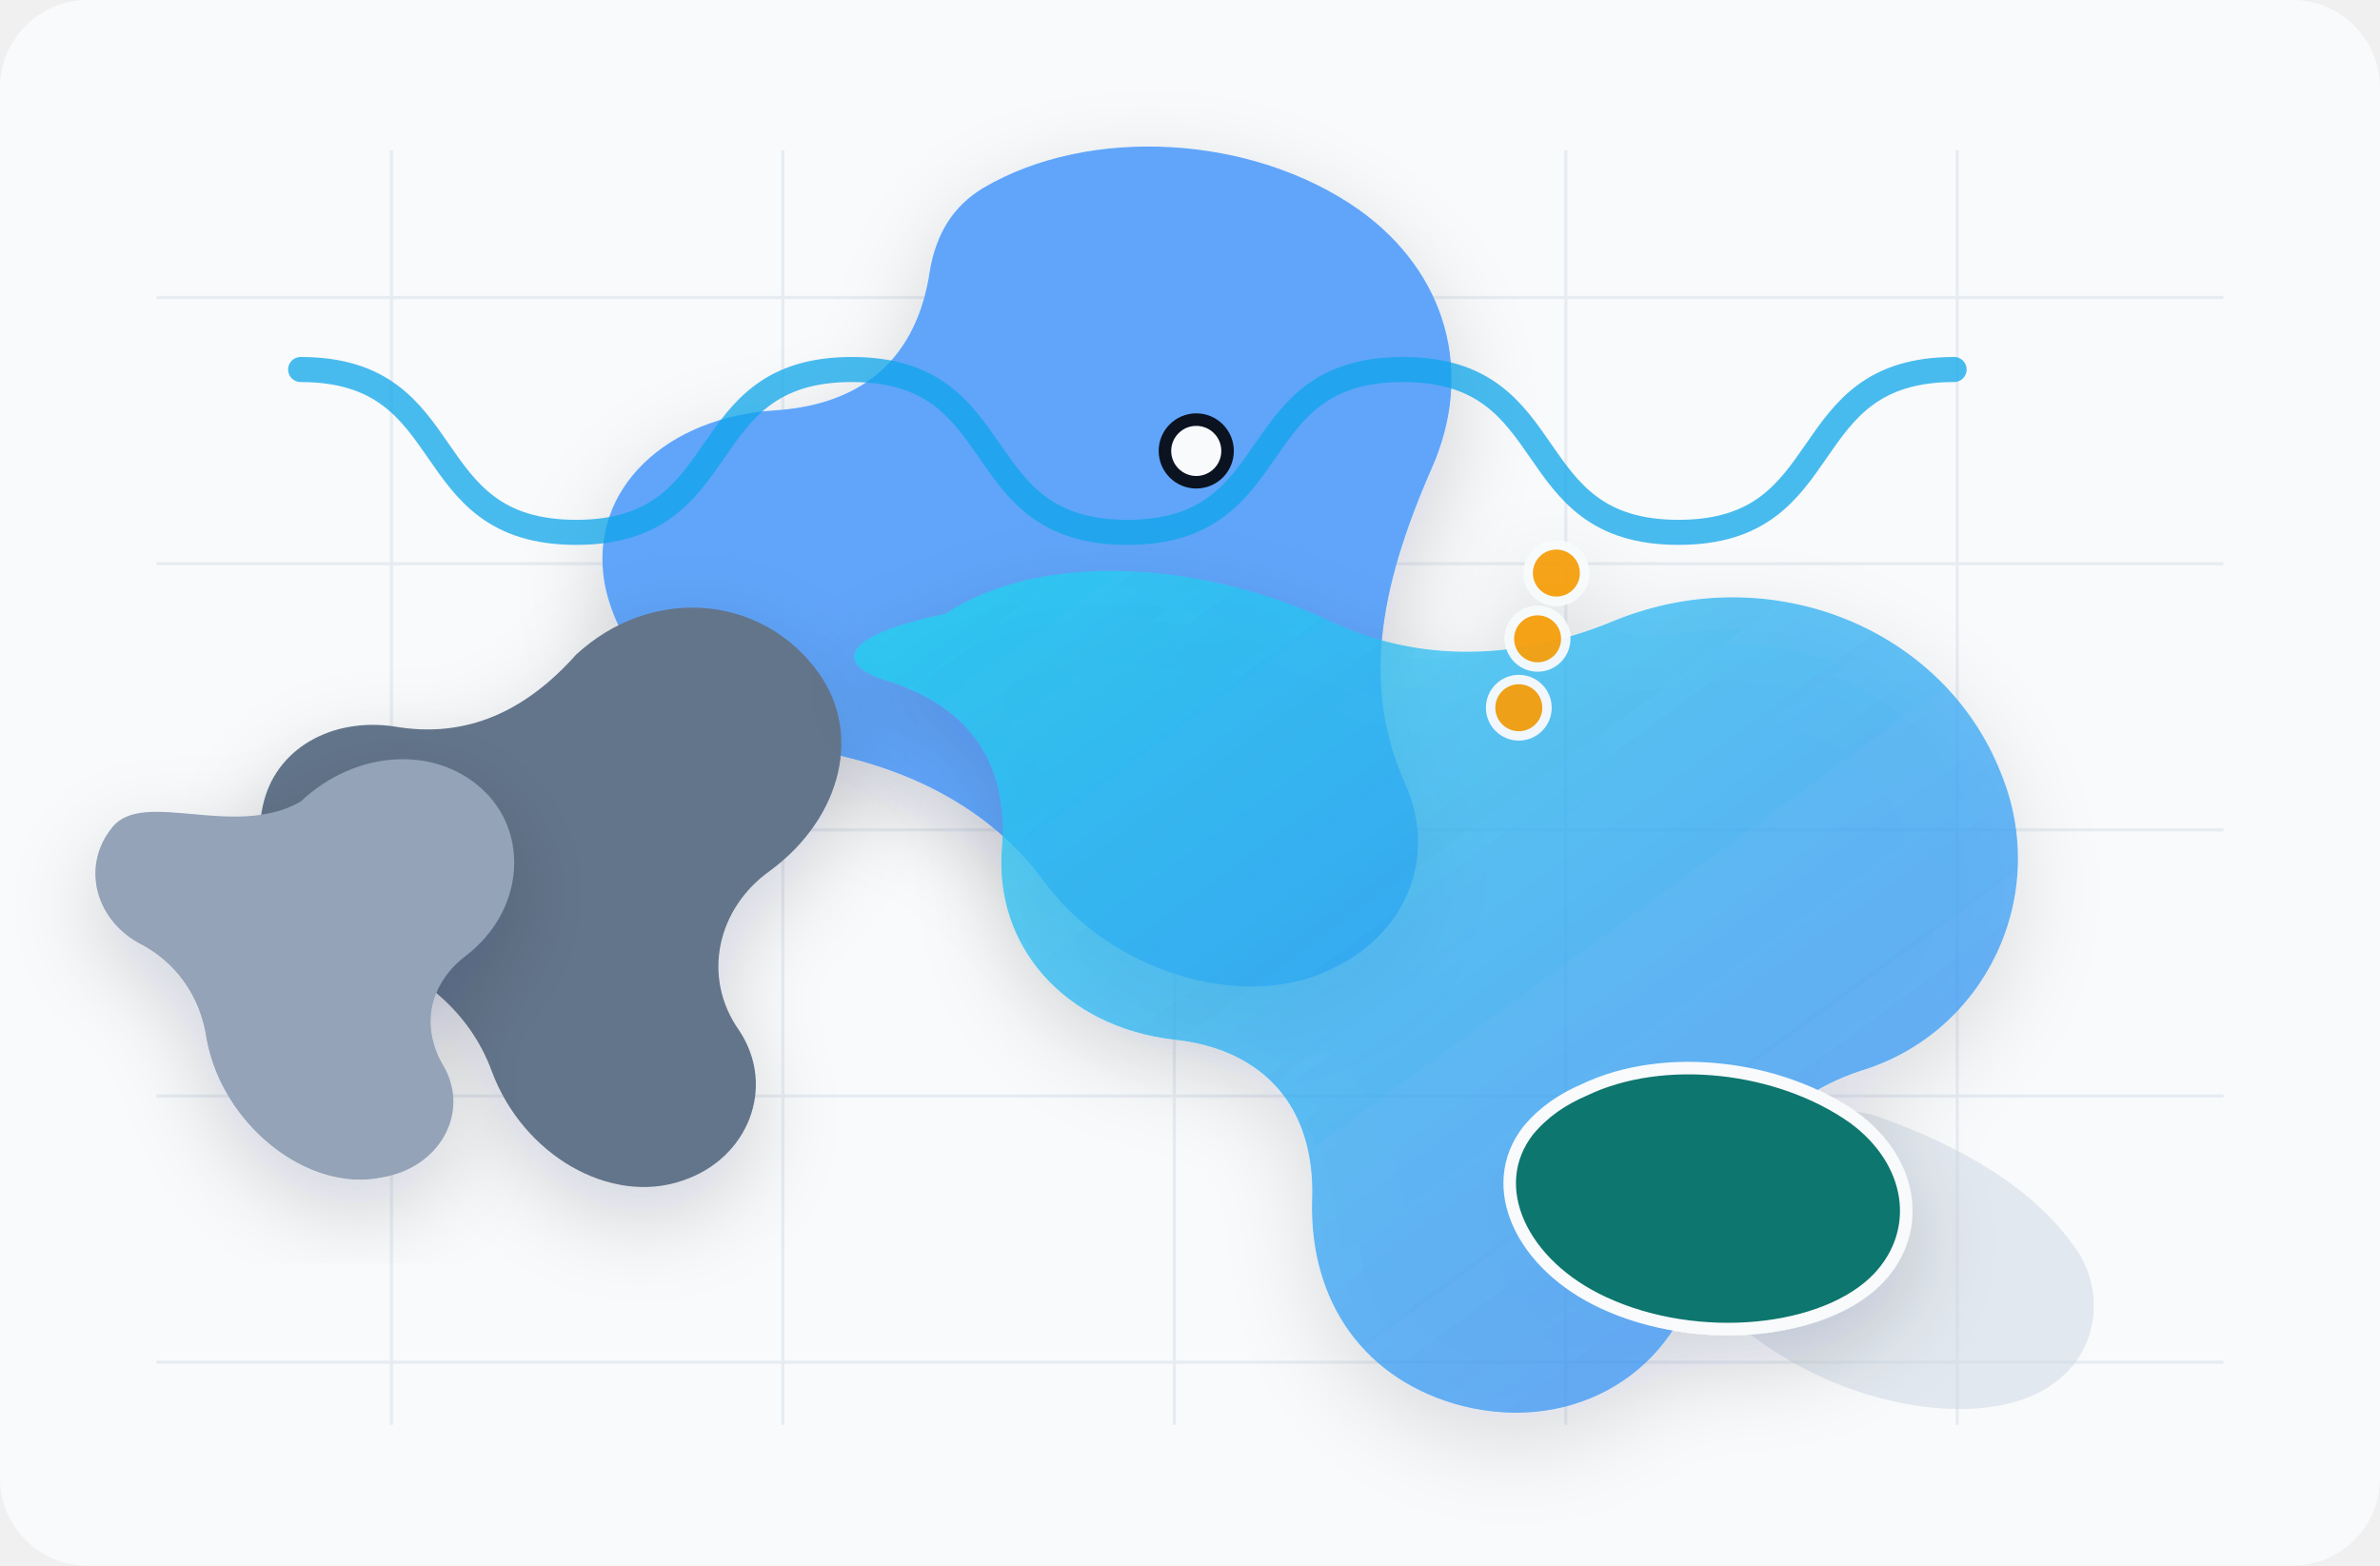
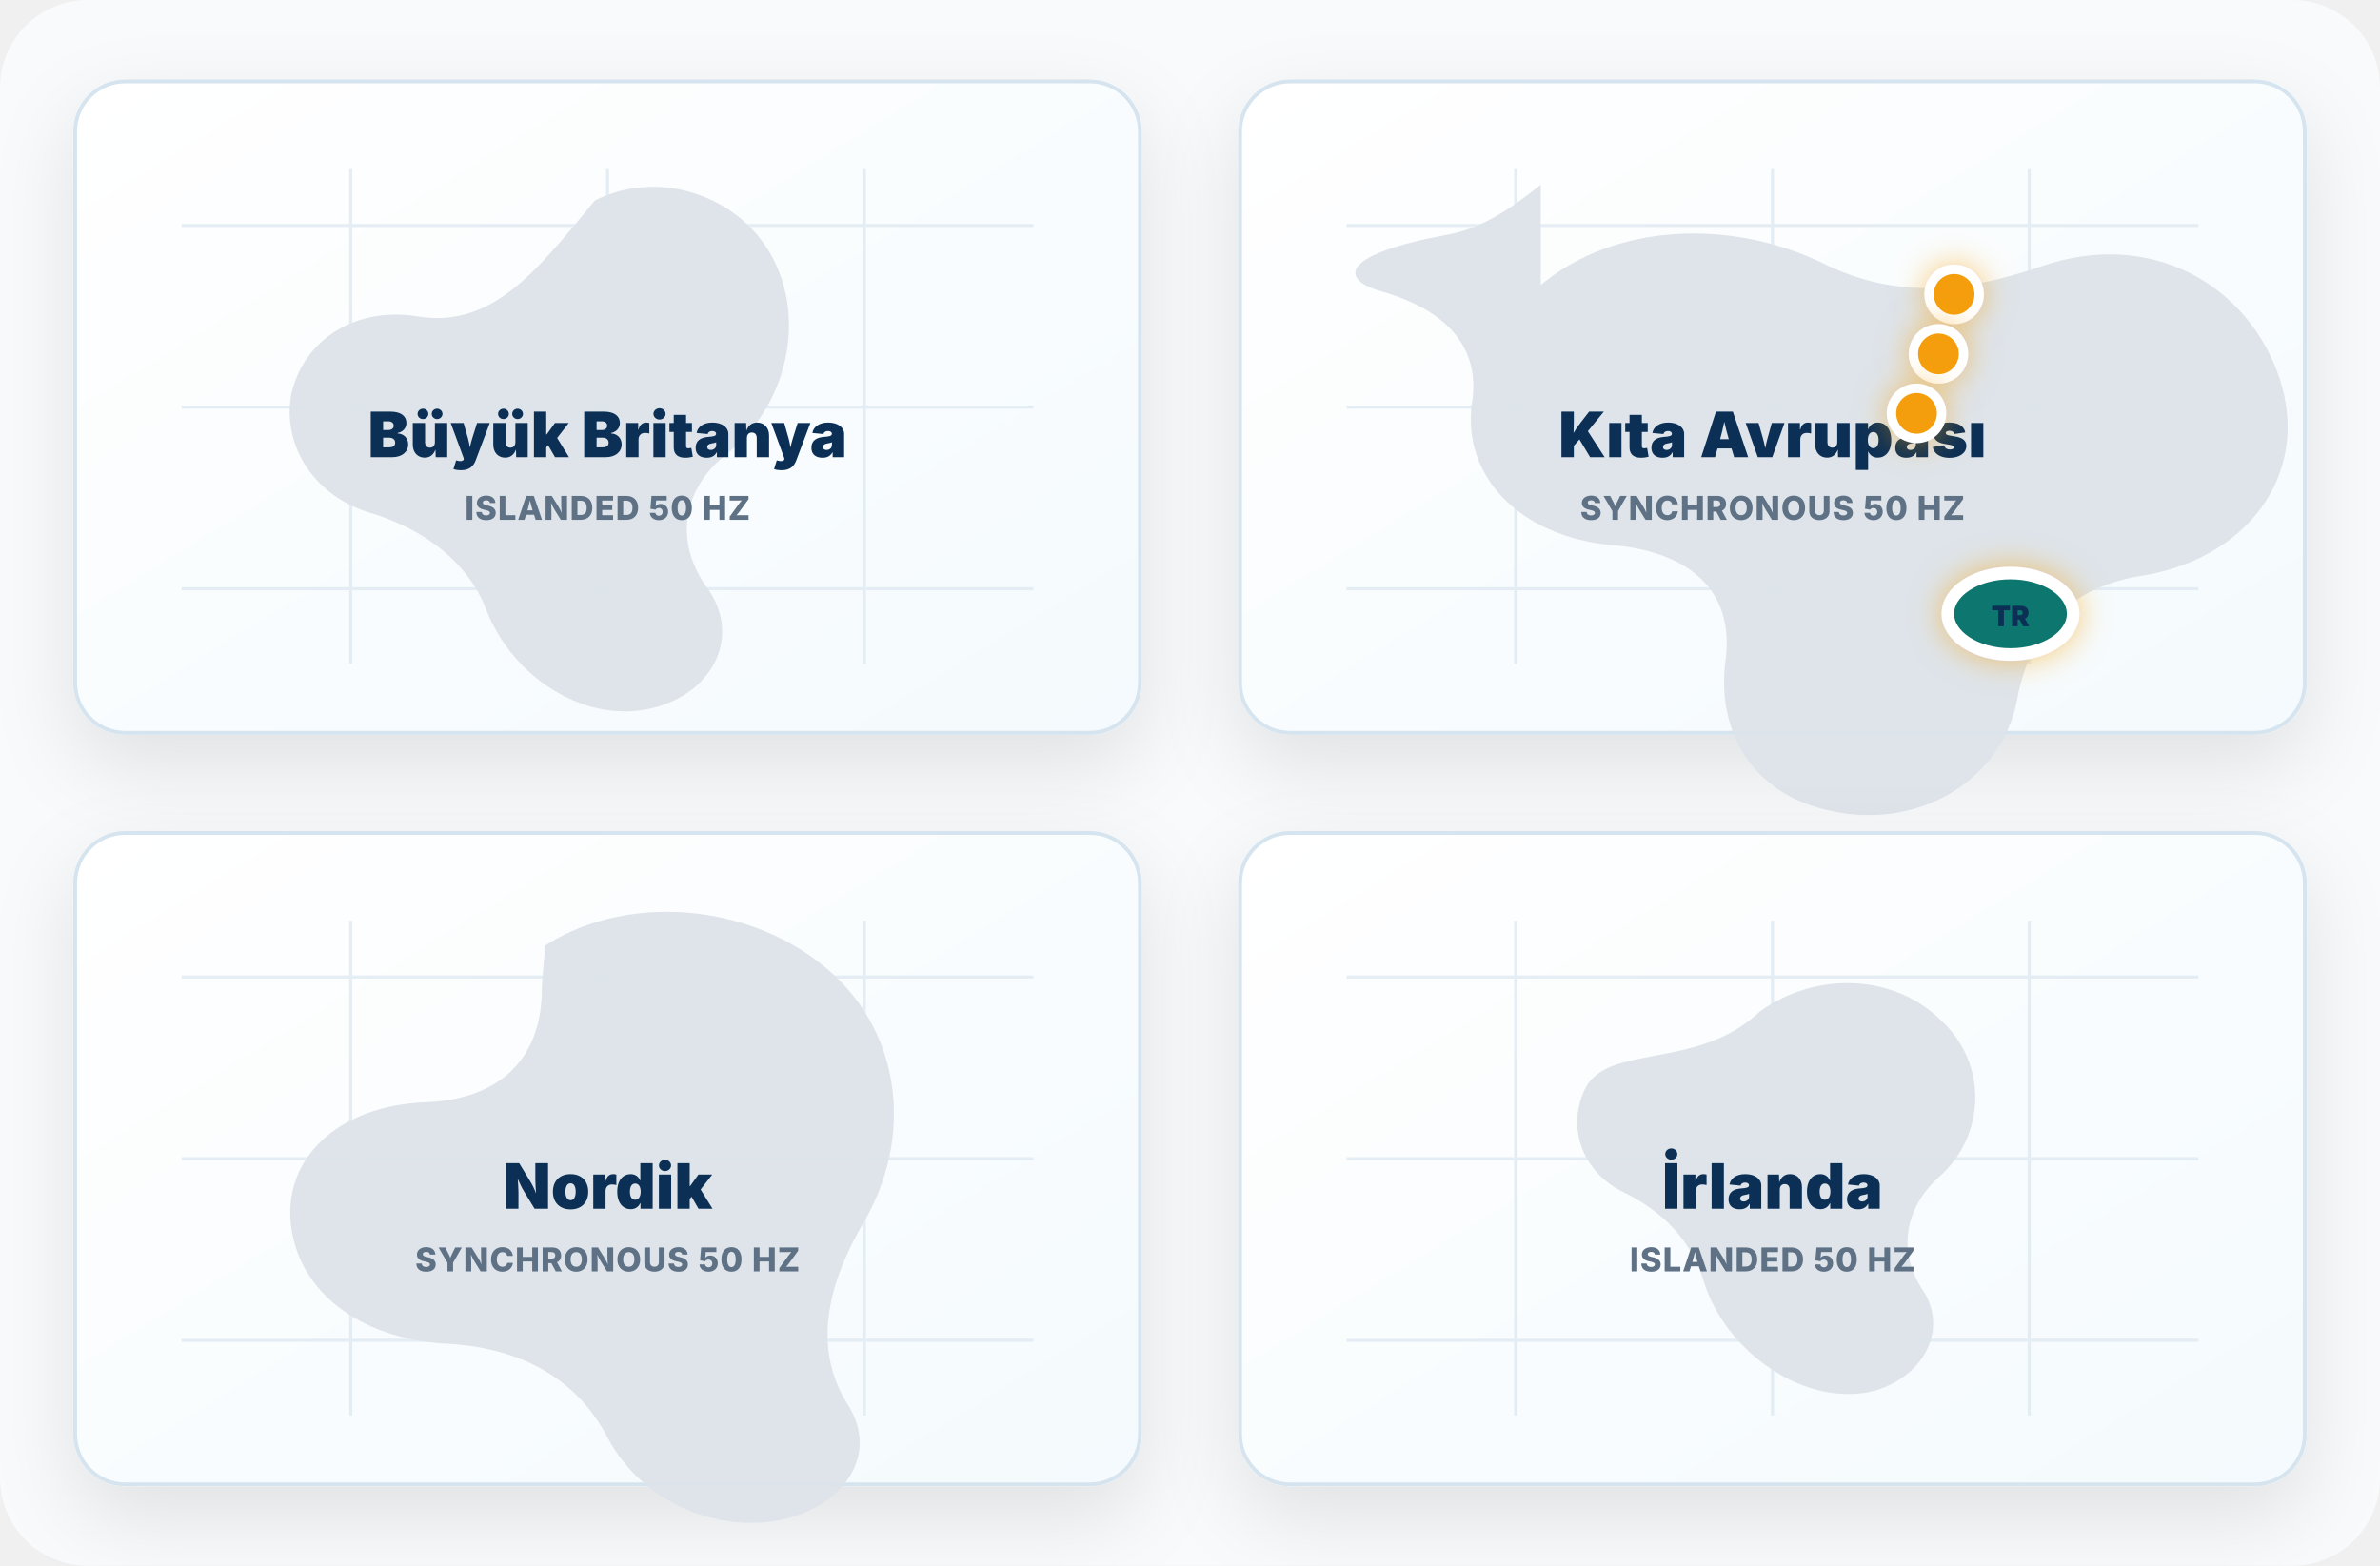
- <svg xmlns="http://www.w3.org/2000/svg" viewBox="0 0 760 500" role="img" aria-labelledby="frequencyRegionsMapTitle frequencyRegionsMapDesc">
+ <svg xmlns="http://www.w3.org/2000/svg" viewBox="0 0 760 500" role="img" aria-labelledby="frequencyRegionsMapTitle frequencyRegionsMapDesc" data-map-layout="card-silhouette">
  <defs>
-     <linearGradient id="ceRegionGradient" x1="0" x2="1" y1="0" y2="1">
-       <stop offset="0" stop-color="#22D3EE" stop-opacity="0.78" />
-       <stop offset="1" stop-color="#3B82F6" stop-opacity="0.72" />
+     <linearGradient id="regionCardBackground" x1="0" x2="1" y1="0" y2="1">
+       <stop offset="0" stop-color="#FFFFFF" />
+       <stop offset="1" stop-color="#F4FAFD" />
    </linearGradient>
-     <filter id="softRegionShadow" x="-20%" y="-20%" width="140%" height="140%">
-       <feDropShadow dx="0" dy="10" stdDeviation="14" flood-color="#0B1220" flood-opacity="0.16" />
+     <linearGradient id="selectedRegionGradient" x1="0" x2="1" y1="0" y2="1">
+       <stop offset="0" stop-color="#22D3EE" stop-opacity="0.86" />
+       <stop offset="1" stop-color="#3B82F6" stop-opacity="0.84" />
+     </linearGradient>
+     <filter id="regionCardShadow" x="-10%" y="-12%" width="120%" height="128%">
+       <feDropShadow dx="0" dy="10" stdDeviation="13" flood-color="#0B1220" flood-opacity="0.10" />
    </filter>
+     <filter id="regionMarkerGlow" x="-120%" y="-120%" width="340%" height="340%">
+       <feDropShadow dx="0" dy="0" stdDeviation="5" flood-color="#F59E0B" flood-opacity="0.55" />
+     </filter>
+     <style>
+       .map-bg { fill: #F8FAFC; }
+       .region-card { outline: none; }
+       .card-frame {
+         fill: url(#regionCardBackground);
+         stroke: #D5E4EE;
+         stroke-width: 1.2;
+         filter: url(#regionCardShadow);
+       }
+       .region-card:hover .card-frame,
+       .region-card:focus .card-frame,
+       .region-card.is-selected .card-frame {
+         stroke: #22D3EE;
+         stroke-width: 2.2;
+       }
+       .region-grid {
+         stroke: #DCE8F0;
+         stroke-width: 1;
+         opacity: .72;
+       }
+       .region-shape {
+         fill: #DDE3EA;
+         opacity: .98;
+       }
+       .region-card:hover .region-shape,
+       .region-card:focus .region-shape,
+       .region-card.is-selected .region-shape {
+         fill: url(#selectedRegionGradient);
+       }
+       .region-label {
+         fill: #0B2F55;
+         font-family: Inter, ui-sans-serif, system-ui, -apple-system, BlinkMacSystemFont, "Segoe UI", sans-serif;
+         font-size: 20px;
+         font-weight: 850;
+         letter-spacing: 0;
+       }
+       .region-subtitle {
+         fill: #5F7185;
+         font-family: Inter, ui-sans-serif, system-ui, -apple-system, BlinkMacSystemFont, "Segoe UI", sans-serif;
+         font-size: 10.5px;
+         font-weight: 760;
+         letter-spacing: .03em;
+       }
+       .country-marker { outline: none; }
+       .country-marker-dot {
+         fill: #F59E0B;
+         stroke: #FFFFFF;
+         stroke-width: 3;
+         filter: url(#regionMarkerGlow);
+       }
+       .country-marker-teias .country-marker-dot {
+         fill: #0F766E;
+         stroke-width: 4;
+       }
+       .country-marker:hover .country-marker-dot,
+       .country-marker:focus .country-marker-dot,
+       .country-marker.is-selected .country-marker-dot {
+         stroke: #0B1220;
+       }
+       .marker-label {
+         fill: #0B2F55;
+         font-family: Inter, ui-sans-serif, system-ui, -apple-system, BlinkMacSystemFont, "Segoe UI", sans-serif;
+         font-size: 9px;
+         font-weight: 850;
+       }
+     </style>
  </defs>
-   <rect x="0" y="0" width="760" height="500" rx="28" fill="#F8FAFC" />
-   <g opacity="0.38" stroke="#CBD5E1" stroke-width="1">
-     <path d="M50 95H710" />
-     <path d="M50 180H710" />
-     <path d="M50 265H710" />
-     <path d="M50 350H710" />
-     <path d="M50 435H710" />
-     <path d="M125 48V455" />
-     <path d="M250 48V455" />
-     <path d="M375 48V455" />
-     <path d="M500 48V455" />
-     <path d="M625 48V455" />
+   <rect class="map-bg" x="0" y="0" width="760" height="500" rx="28" />
+   <g class="region-card" data-region-id="great-britain" tabindex="0" aria-label="Great Britain synchronous frequency area">
+     <rect class="card-frame" x="24" y="26" width="340" height="208" rx="16" />
+     <g class="region-grid">
+       <path d="M58 72H330" />
+       <path d="M58 130H330" />
+       <path d="M58 188H330" />
+       <path d="M112 54V212" />
+       <path d="M194 54V212" />
+       <path d="M276 54V212" />
+     </g>
+     <path class="region-shape" d="M190 64c20-10 45-2 56 17 12 21 5 49-14 64-14 11-17 28-6 43 10 14 3 31-14 37-22 8-48-7-57-31-6-15-20-25-36-30-18-5-29-21-26-38 4-18 21-28 40-25 24 4 38-14 57-37Z" />
+     <text class="region-label" x="194" y="146" text-anchor="middle">Büyük Britanya</text>
+     <text class="region-subtitle" x="194" y="166" text-anchor="middle">ISLANDED 50 HZ</text>
  </g>
-   <g class="map-region map-region-muted" data-region-id="outside" aria-label="Other synchronized areas" opacity="0.5">
-     <path d="M598 356c29 10 52 24 65 43 9 13 7 31-5 41-17 15-52 12-80-2-26-13-45-34-45-55 0-21 29-35 65-27Z" fill="#CBD5E1" />
-   </g>
-   <g class="map-region" data-region-id="nordic" tabindex="0" aria-label="Nordic synchronous area" filter="url(#softRegionShadow)">
-     <path d="M314 60c34-20 86-17 120 7 28 20 37 52 23 83-17 39-22 70-8 101 10 23 0 48-25 59-28 13-70 0-91-29-17-23-44-37-77-42-33-5-58-26-63-53-5-30 20-53 55-55 28-2 45-17 49-45 2-11 7-20 17-26Z" fill="#60A5FA" />
-   </g>
-   <g class="map-region" data-region-id="great-britain" tabindex="0" aria-label="Great Britain synchronous area" filter="url(#softRegionShadow)">
-     <path d="M184 209c24-22 58-19 76 4 16 20 9 48-14 65-17 12-22 34-10 51 12 18 3 41-18 48-23 8-51-8-61-35-7-19-23-32-42-38-22-7-36-26-31-47 4-18 22-28 42-25 23 4 42-5 58-23Z" fill="#64748B" />
-   </g>
-   <g class="map-region" data-region-id="ireland" tabindex="0" aria-label="Ireland synchronous area" filter="url(#softRegionShadow)">
-     <path d="M96 256c18-17 44-18 59-3 14 14 12 38-6 52-12 9-15 23-7 36 8 15-2 32-20 35-24 5-51-17-56-44-2-14-10-25-22-31-14-8-18-25-8-37 10-12 39 4 60-8Z" fill="#94A3B8" />
-   </g>
-   <g class="map-region" data-region-id="continental-europe" tabindex="0" aria-label="Continental Europe synchronous area" filter="url(#softRegionShadow)">
-     <path d="M302 196c30-20 81-17 122 2 29 14 61 13 92 0 50-20 105 3 123 49 16 39-5 83-45 95-27 9-45 31-51 61-7 35-40 55-76 46-31-8-49-33-48-66 1-30-16-48-44-51-35-4-58-30-55-62 2-27-11-45-38-53-15-5-14-14 20-21Z" fill="url(#ceRegionGradient)" />
-     <path data-country-code="TR" data-region-id="continental-europe" tabindex="0" aria-label="Türkiye frequency data from TEİAŞ" d="M506 348c25-12 62-8 86 9 19 14 22 36 8 51-17 18-58 22-88 8-26-12-38-37-24-55 5-6 11-10 18-13Z" fill="#0F766E" stroke="#F8FAFC" stroke-width="4" />
-     <g data-country-code="EE" data-region-id="continental-europe" aria-label="Estonia synchronized with Continental Europe" opacity="0.95">
-       <circle cx="497" cy="183" r="9" fill="#F59E0B" stroke="#F8FAFC" stroke-width="3" />
+   <g class="region-card" data-region-id="continental-europe" tabindex="0" aria-label="Continental Europe synchronous frequency area">
+     <rect class="card-frame" x="396" y="26" width="340" height="208" rx="16" />
+     <g class="region-grid">
+       <path d="M430 72H702" />
+       <path d="M430 130H702" />
+       <path d="M430 188H702" />
+       <path d="M484 54V212" />
+       <path d="M566 54V212" />
+       <path d="M648 54V212" />
    </g>
-     <g data-country-code="LV" data-region-id="continental-europe" aria-label="Latvia synchronized with Continental Europe" opacity="0.95">
-       <circle cx="491" cy="204" r="9" fill="#F59E0B" stroke="#F8FAFC" stroke-width="3" />
+     <path class="region-shape" d="M492 91c24-20 61-21 90-7 22 11 44 10 70 1 35-12 66 6 76 36 10 31-11 58-45 63-23 4-35 18-39 40-5 25-31 41-59 35-25-5-37-25-34-48 3-22-11-35-37-37-29-3-47-22-44-45 3-18-8-30-29-36-14-4-12-12 21-18 11-2 20-8 30-16Z" />
+     <text class="region-label" x="566" y="146" text-anchor="middle">Kıta Avrupası</text>
+     <text class="region-subtitle" x="566" y="166" text-anchor="middle">SYNCHRONOUS 50 HZ</text>
+     <g class="country-marker country-marker-teias" data-country-code="TR" tabindex="0" aria-label="Türkiye TEİAŞ frequency data marker">
+       <ellipse class="country-marker-dot" cx="642" cy="196" rx="20" ry="13" />
+       <text class="marker-label" x="642" y="200" text-anchor="middle">TR</text>
    </g>
-     <g data-country-code="LT" data-region-id="continental-europe" aria-label="Lithuania synchronized with Continental Europe" opacity="0.95">
-       <circle cx="485" cy="226" r="9" fill="#F59E0B" stroke="#F8FAFC" stroke-width="3" />
+     <g class="country-marker" data-country-code="EE" tabindex="0" aria-label="Estonia synchronized with Continental Europe">
+       <circle class="country-marker-dot" cx="624" cy="94" r="8" />
+     </g>
+     <g class="country-marker" data-country-code="LV" tabindex="0" aria-label="Latvia synchronized with Continental Europe">
+       <circle class="country-marker-dot" cx="619" cy="113" r="8" />
+     </g>
+     <g class="country-marker" data-country-code="LT" tabindex="0" aria-label="Lithuania synchronized with Continental Europe">
+       <circle class="country-marker-dot" cx="612" cy="132" r="8" />
    </g>
  </g>
-   <g class="map-pulse" fill="none" stroke-linecap="round" stroke-linejoin="round">
-     <path d="M96 118c52 0 36 52 88 52s36-52 88-52 36 52 88 52 36-52 88-52 36 52 88 52 36-52 88-52" stroke="#0EA5E9" stroke-width="8" opacity="0.75" />
-     <circle cx="382" cy="144" r="10" fill="#F8FAFC" stroke="#0B1220" stroke-width="4" />
+   <g class="region-card" data-region-id="nordic" tabindex="0" aria-label="Nordic synchronous frequency area">
+     <rect class="card-frame" x="24" y="266" width="340" height="208" rx="16" />
+     <g class="region-grid">
+       <path d="M58 312H330" />
+       <path d="M58 370H330" />
+       <path d="M58 428H330" />
+       <path d="M112 294V452" />
+       <path d="M194 294V452" />
+       <path d="M276 294V452" />
+     </g>
+     <path class="region-shape" d="M174 302c28-18 70-13 94 11 20 20 23 51 8 77-13 22-16 42-5 59 8 13 2 27-14 34-22 9-51-1-63-24-10-19-28-29-53-30-26-2-45-16-48-37-3-22 15-39 43-40 23-1 36-13 37-34 0-7 1-12 1-16Z" />
+     <text class="region-label" x="194" y="386" text-anchor="middle">Nordik</text>
+     <text class="region-subtitle" x="194" y="406" text-anchor="middle">SYNCHRONOUS 50 HZ</text>
+   </g>
+   <g class="region-card" data-region-id="ireland" tabindex="0" aria-label="Ireland synchronous frequency area">
+     <rect class="card-frame" x="396" y="266" width="340" height="208" rx="16" />
+     <g class="region-grid">
+       <path d="M430 312H702" />
+       <path d="M430 370H702" />
+       <path d="M430 428H702" />
+       <path d="M484 294V452" />
+       <path d="M566 294V452" />
+       <path d="M648 294V452" />
+     </g>
+     <path class="region-shape" d="M562 323c18-13 43-12 58 3 15 14 14 37-1 50-11 10-13 24-5 36 8 12 1 27-15 32-22 6-48-12-55-35-4-13-13-22-25-28-13-6-19-20-13-33 7-15 36-6 56-25Z" />
+     <text class="region-label" x="566" y="386" text-anchor="middle">İrlanda</text>
+     <text class="region-subtitle" x="566" y="406" text-anchor="middle">ISLANDED 50 HZ</text>
  </g>
</svg>
